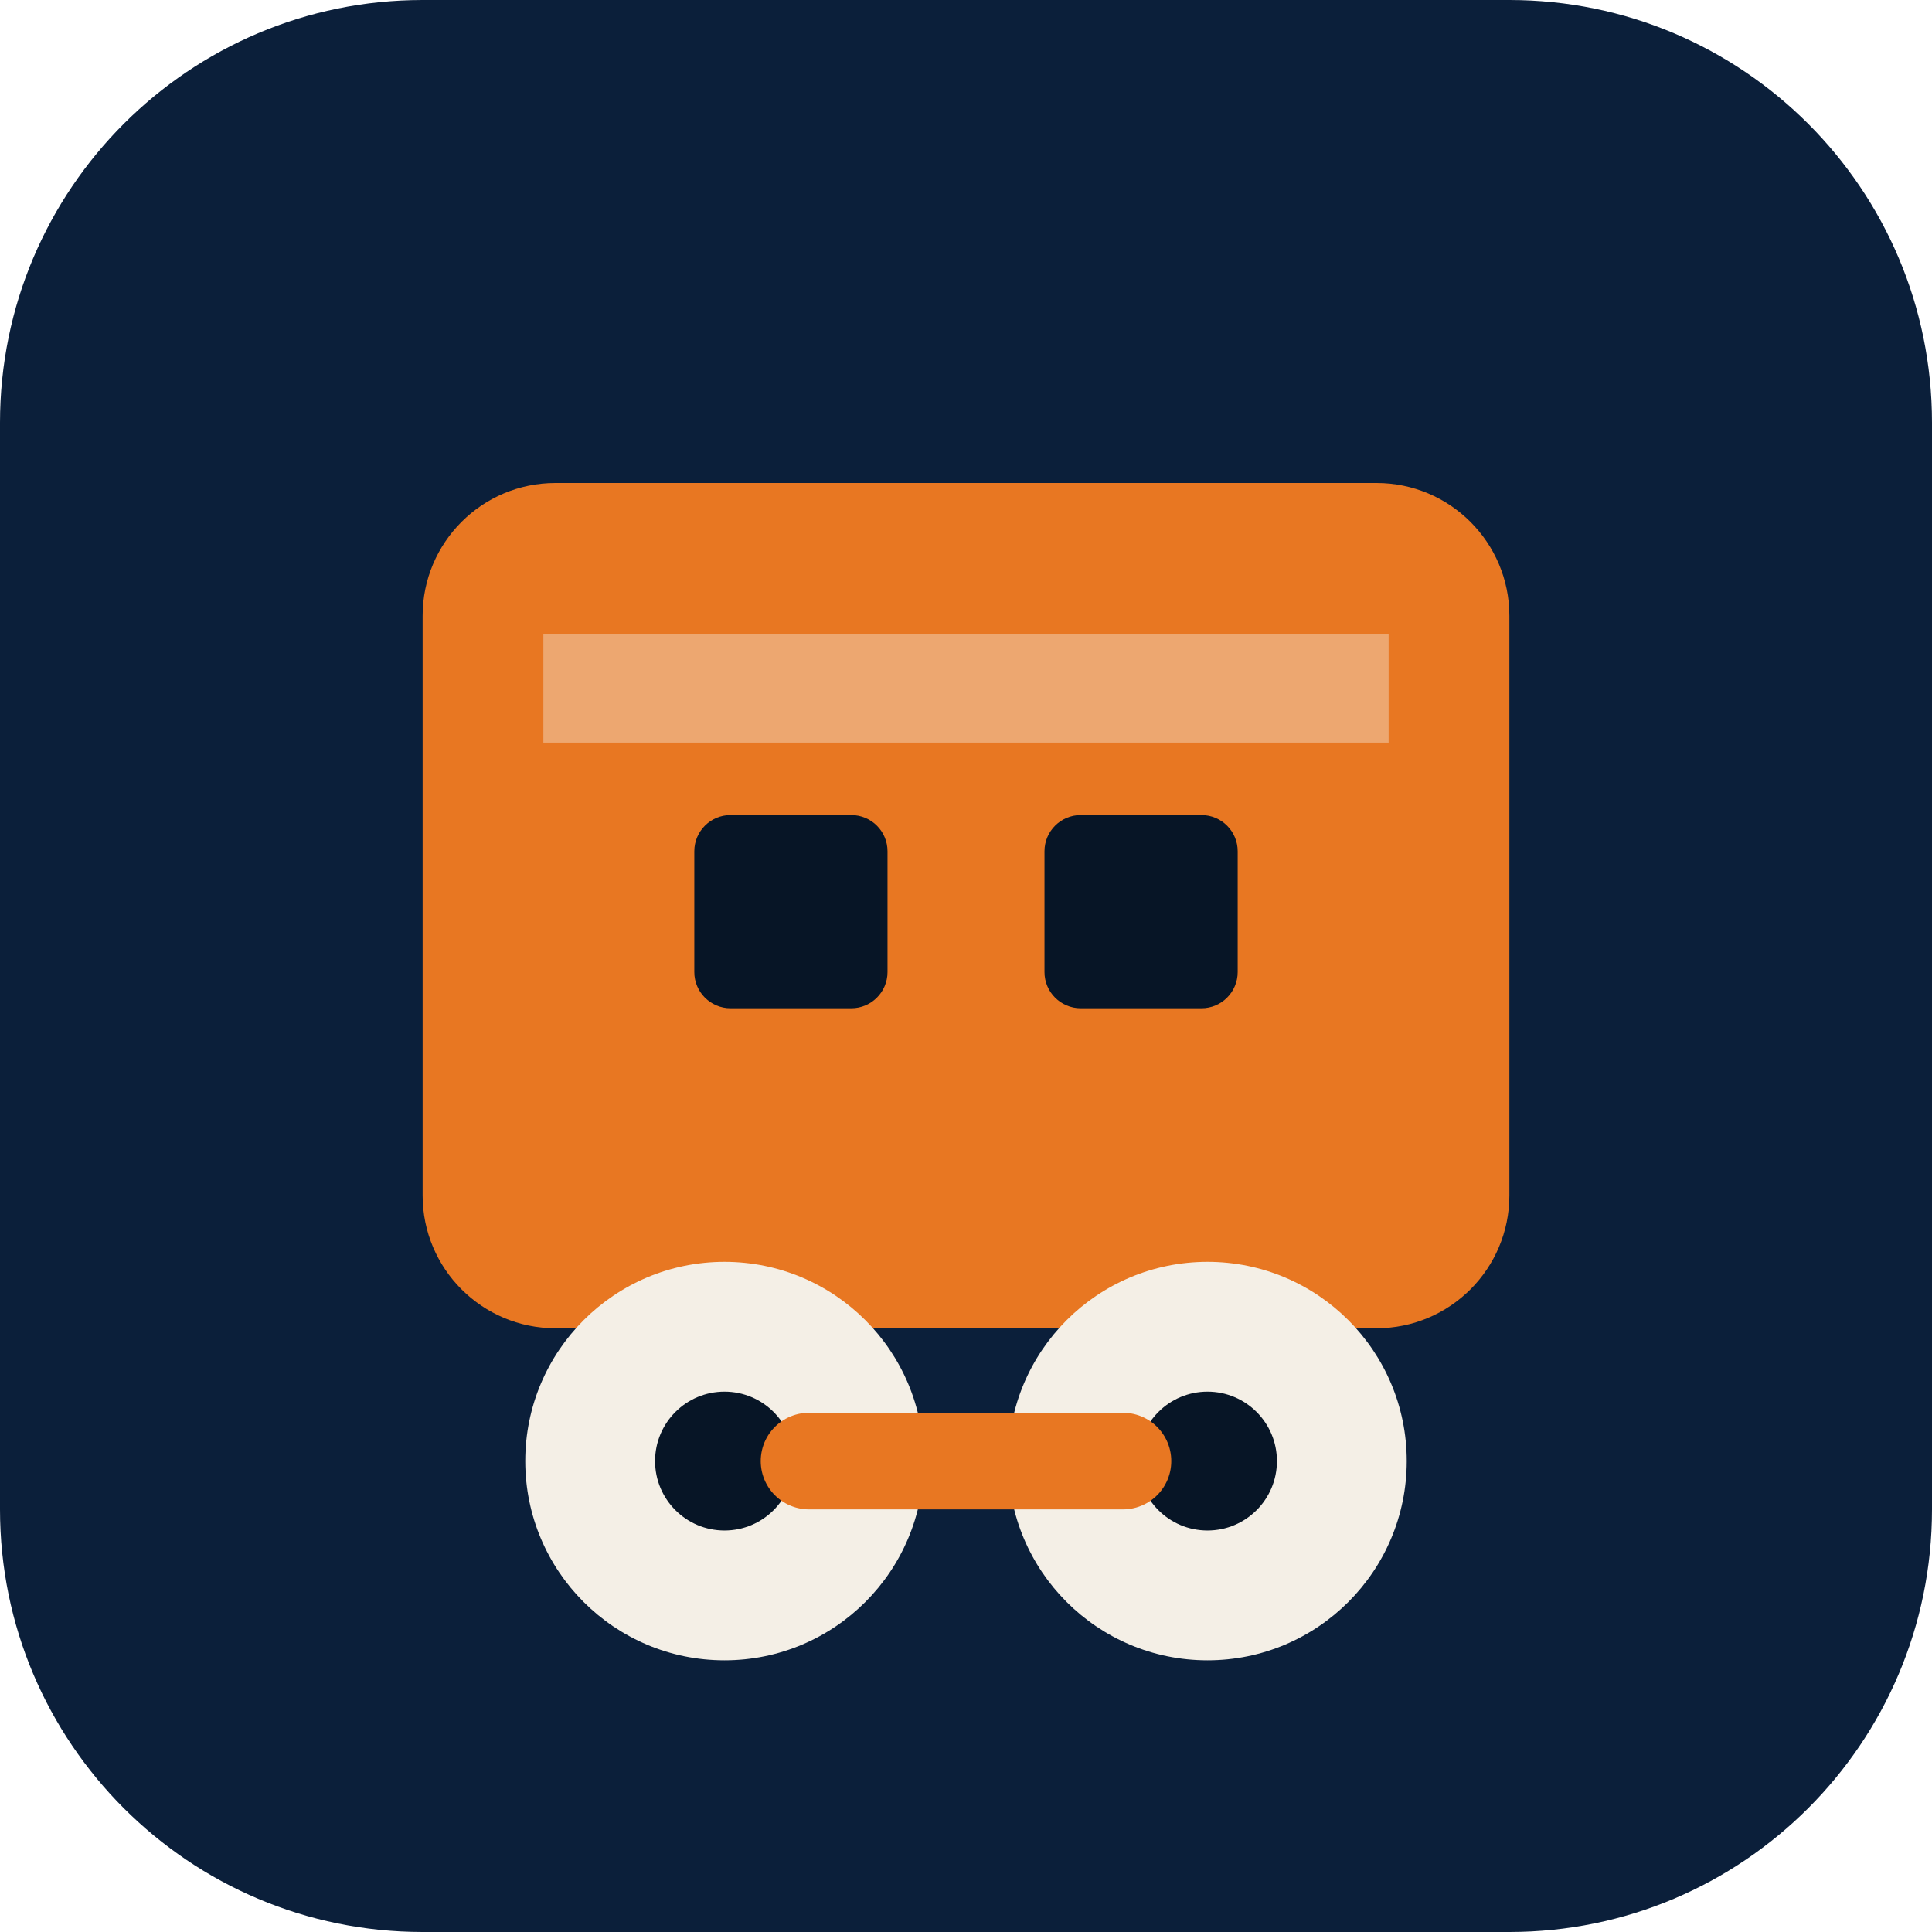
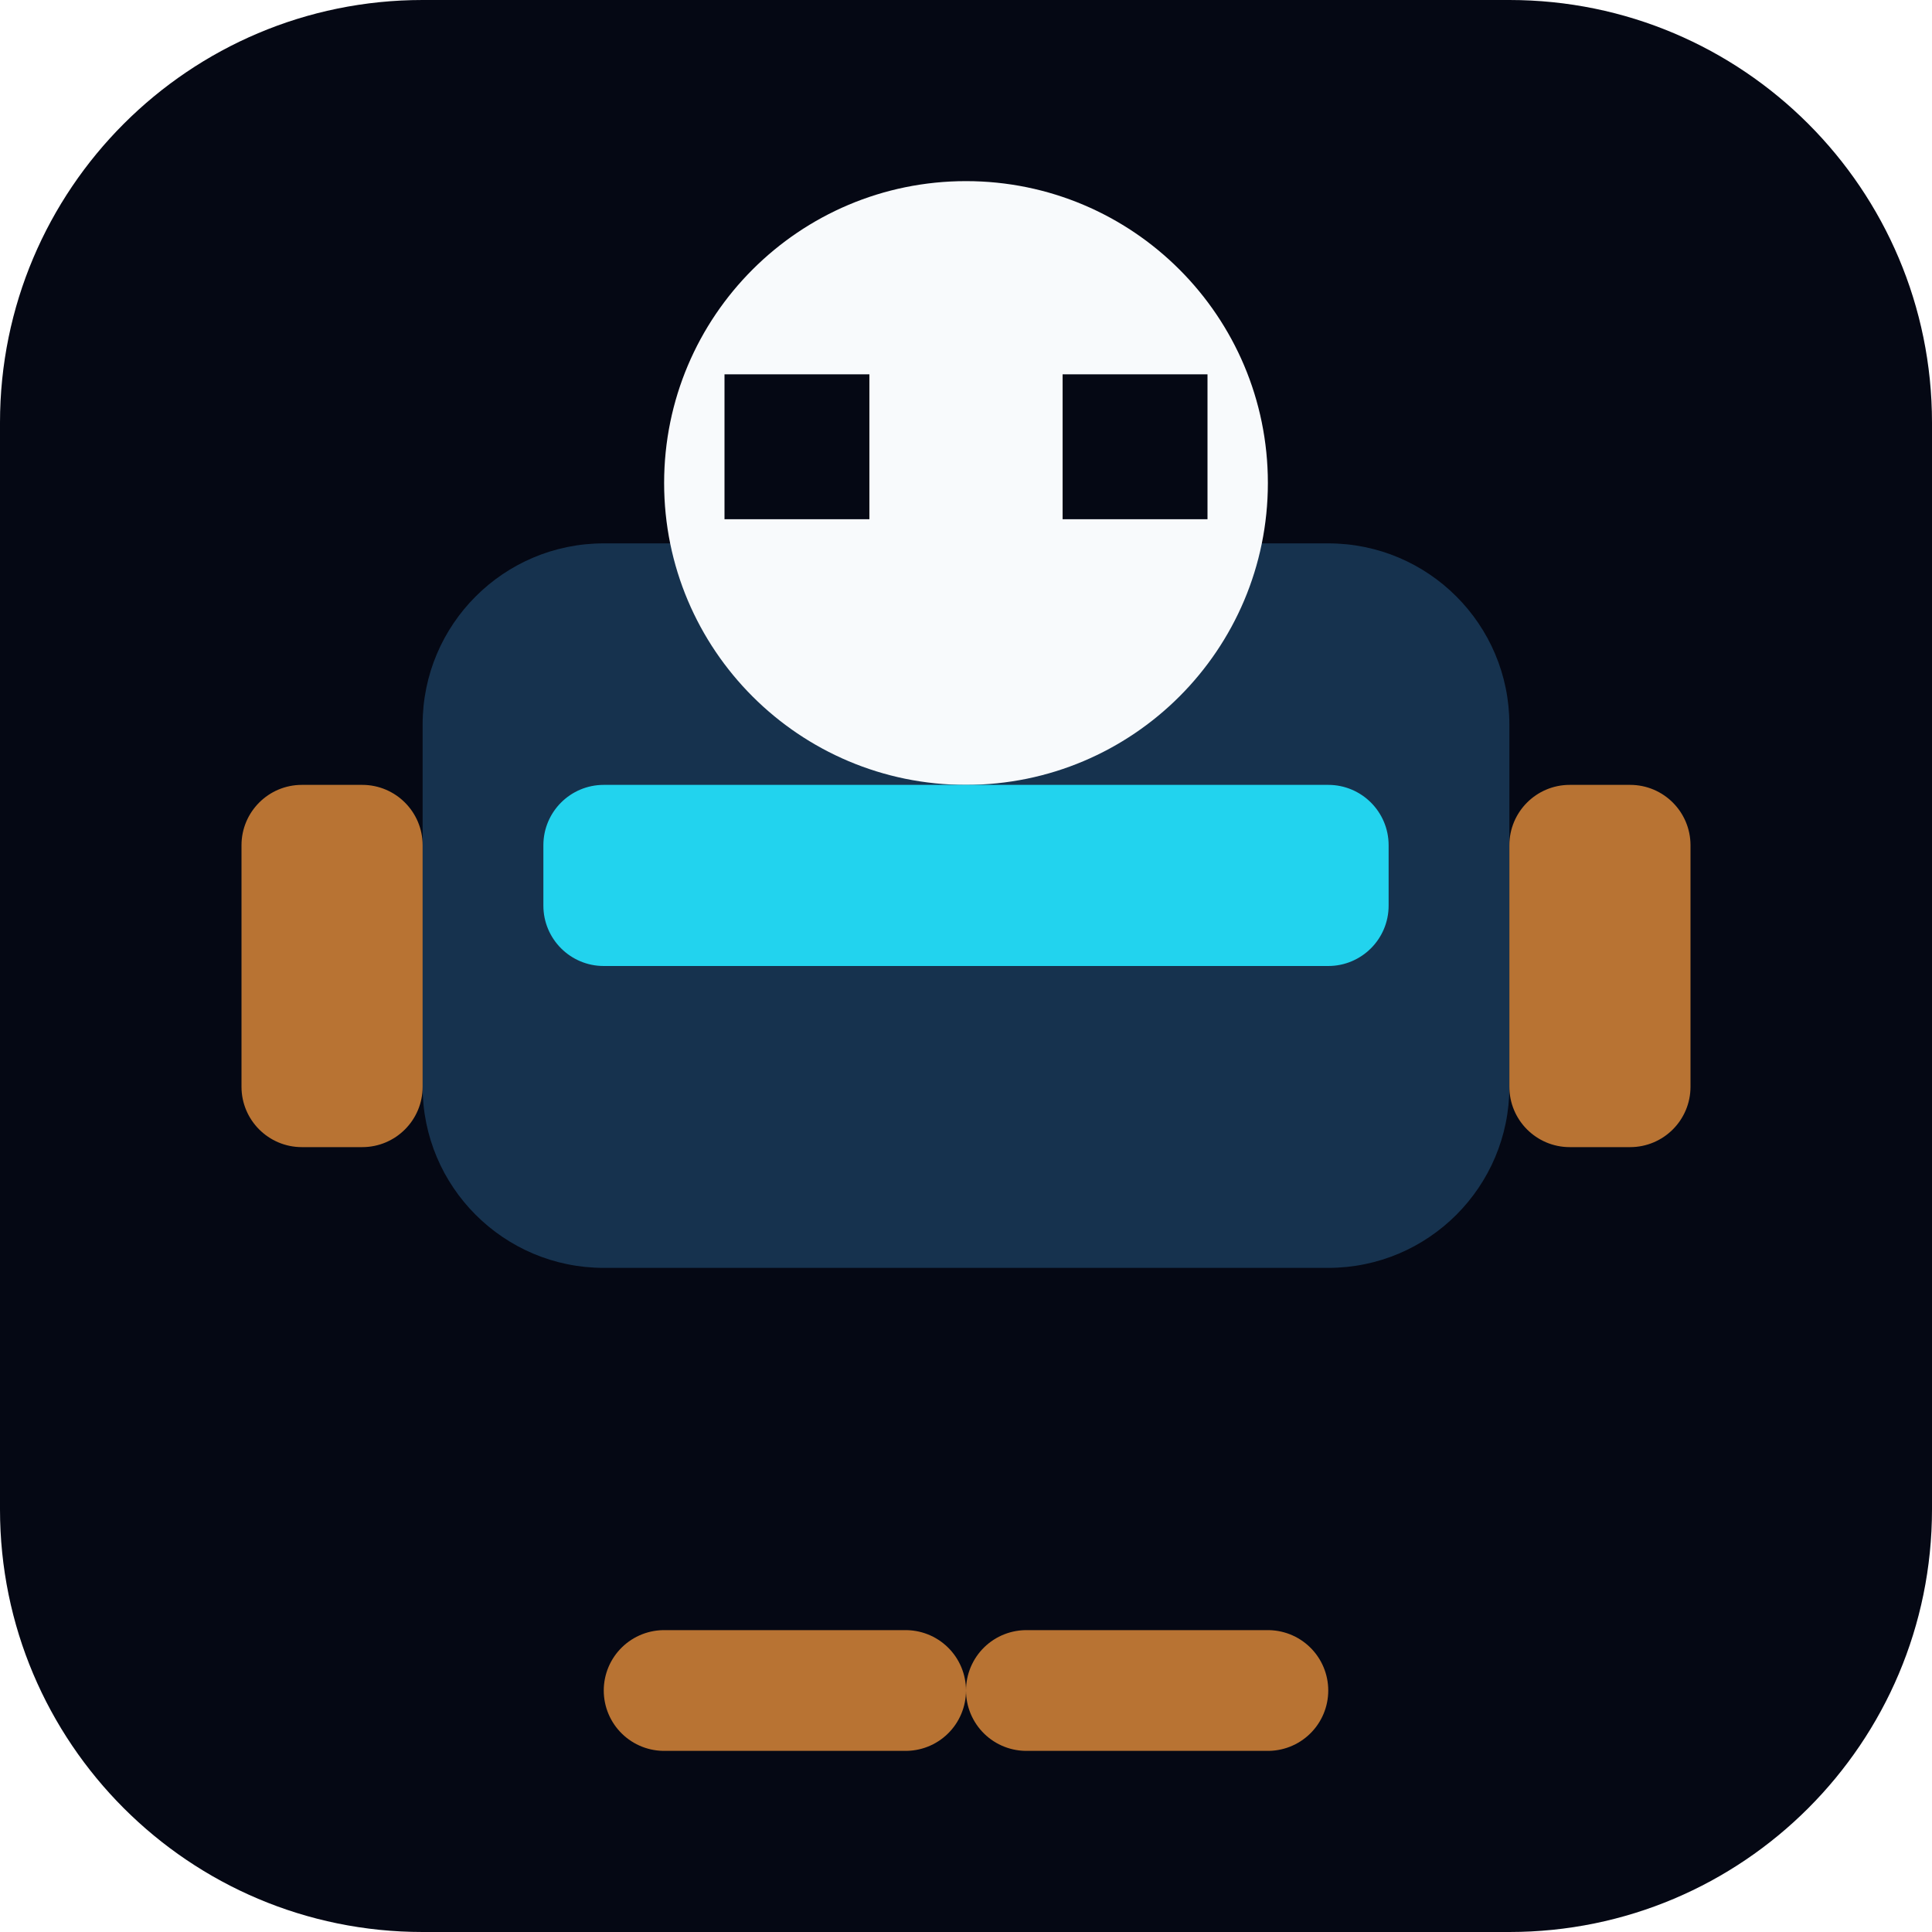
<svg xmlns="http://www.w3.org/2000/svg" viewBox="0 0 32 32">
-   <rect width="32" height="32" rx="7" fill="#0B1F3A" />
-   <rect x="7" y="8" width="18" height="14" rx="2.2" fill="#E87722" />
-   <rect x="9" y="10.5" width="14" height="1.8" fill="#F4EFE6" opacity=".4" />
-   <rect x="11.5" y="13.5" width="3.2" height="3.2" rx=".6" fill="#071526" />
-   <rect x="17.3" y="13.5" width="3.2" height="3.2" rx=".6" fill="#071526" />
-   <circle cx="12" cy="24.2" r="3.3" fill="#F4EFE6" />
-   <circle cx="20" cy="24.2" r="3.3" fill="#F4EFE6" />
-   <circle cx="12" cy="24.2" r="1.15" fill="#071526" />
-   <circle cx="20" cy="24.2" r="1.15" fill="#071526" />
-   <path d="M13.4 24.2h5.2" stroke="#E87722" stroke-width="1.6" stroke-linecap="round" />
+   <rect width="32" height="32" rx="7" fill="#050814" />
+   <rect x="7" y="9" width="18" height="12" rx="3" fill="#16324e" />
+   <circle cx="16" cy="8" r="5" fill="#F8FAFC" />
+   <rect x="12" y="6.2" width="2.4" height="2.4" fill="#050814" />
+   <rect x="17.6" y="6.2" width="2.4" height="2.4" fill="#050814" />
+   <rect x="9" y="13" width="14" height="3" rx="1" fill="#22D3EE" />
+   <rect x="4" y="13" width="3" height="6" rx="1" fill="#B87333" />
+   <rect x="25" y="13" width="3" height="6" rx="1" fill="#B87333" />
+   <path d="M11 28h4M17 28h4" stroke="#B87333" stroke-width="2" stroke-linecap="round" />
</svg>
